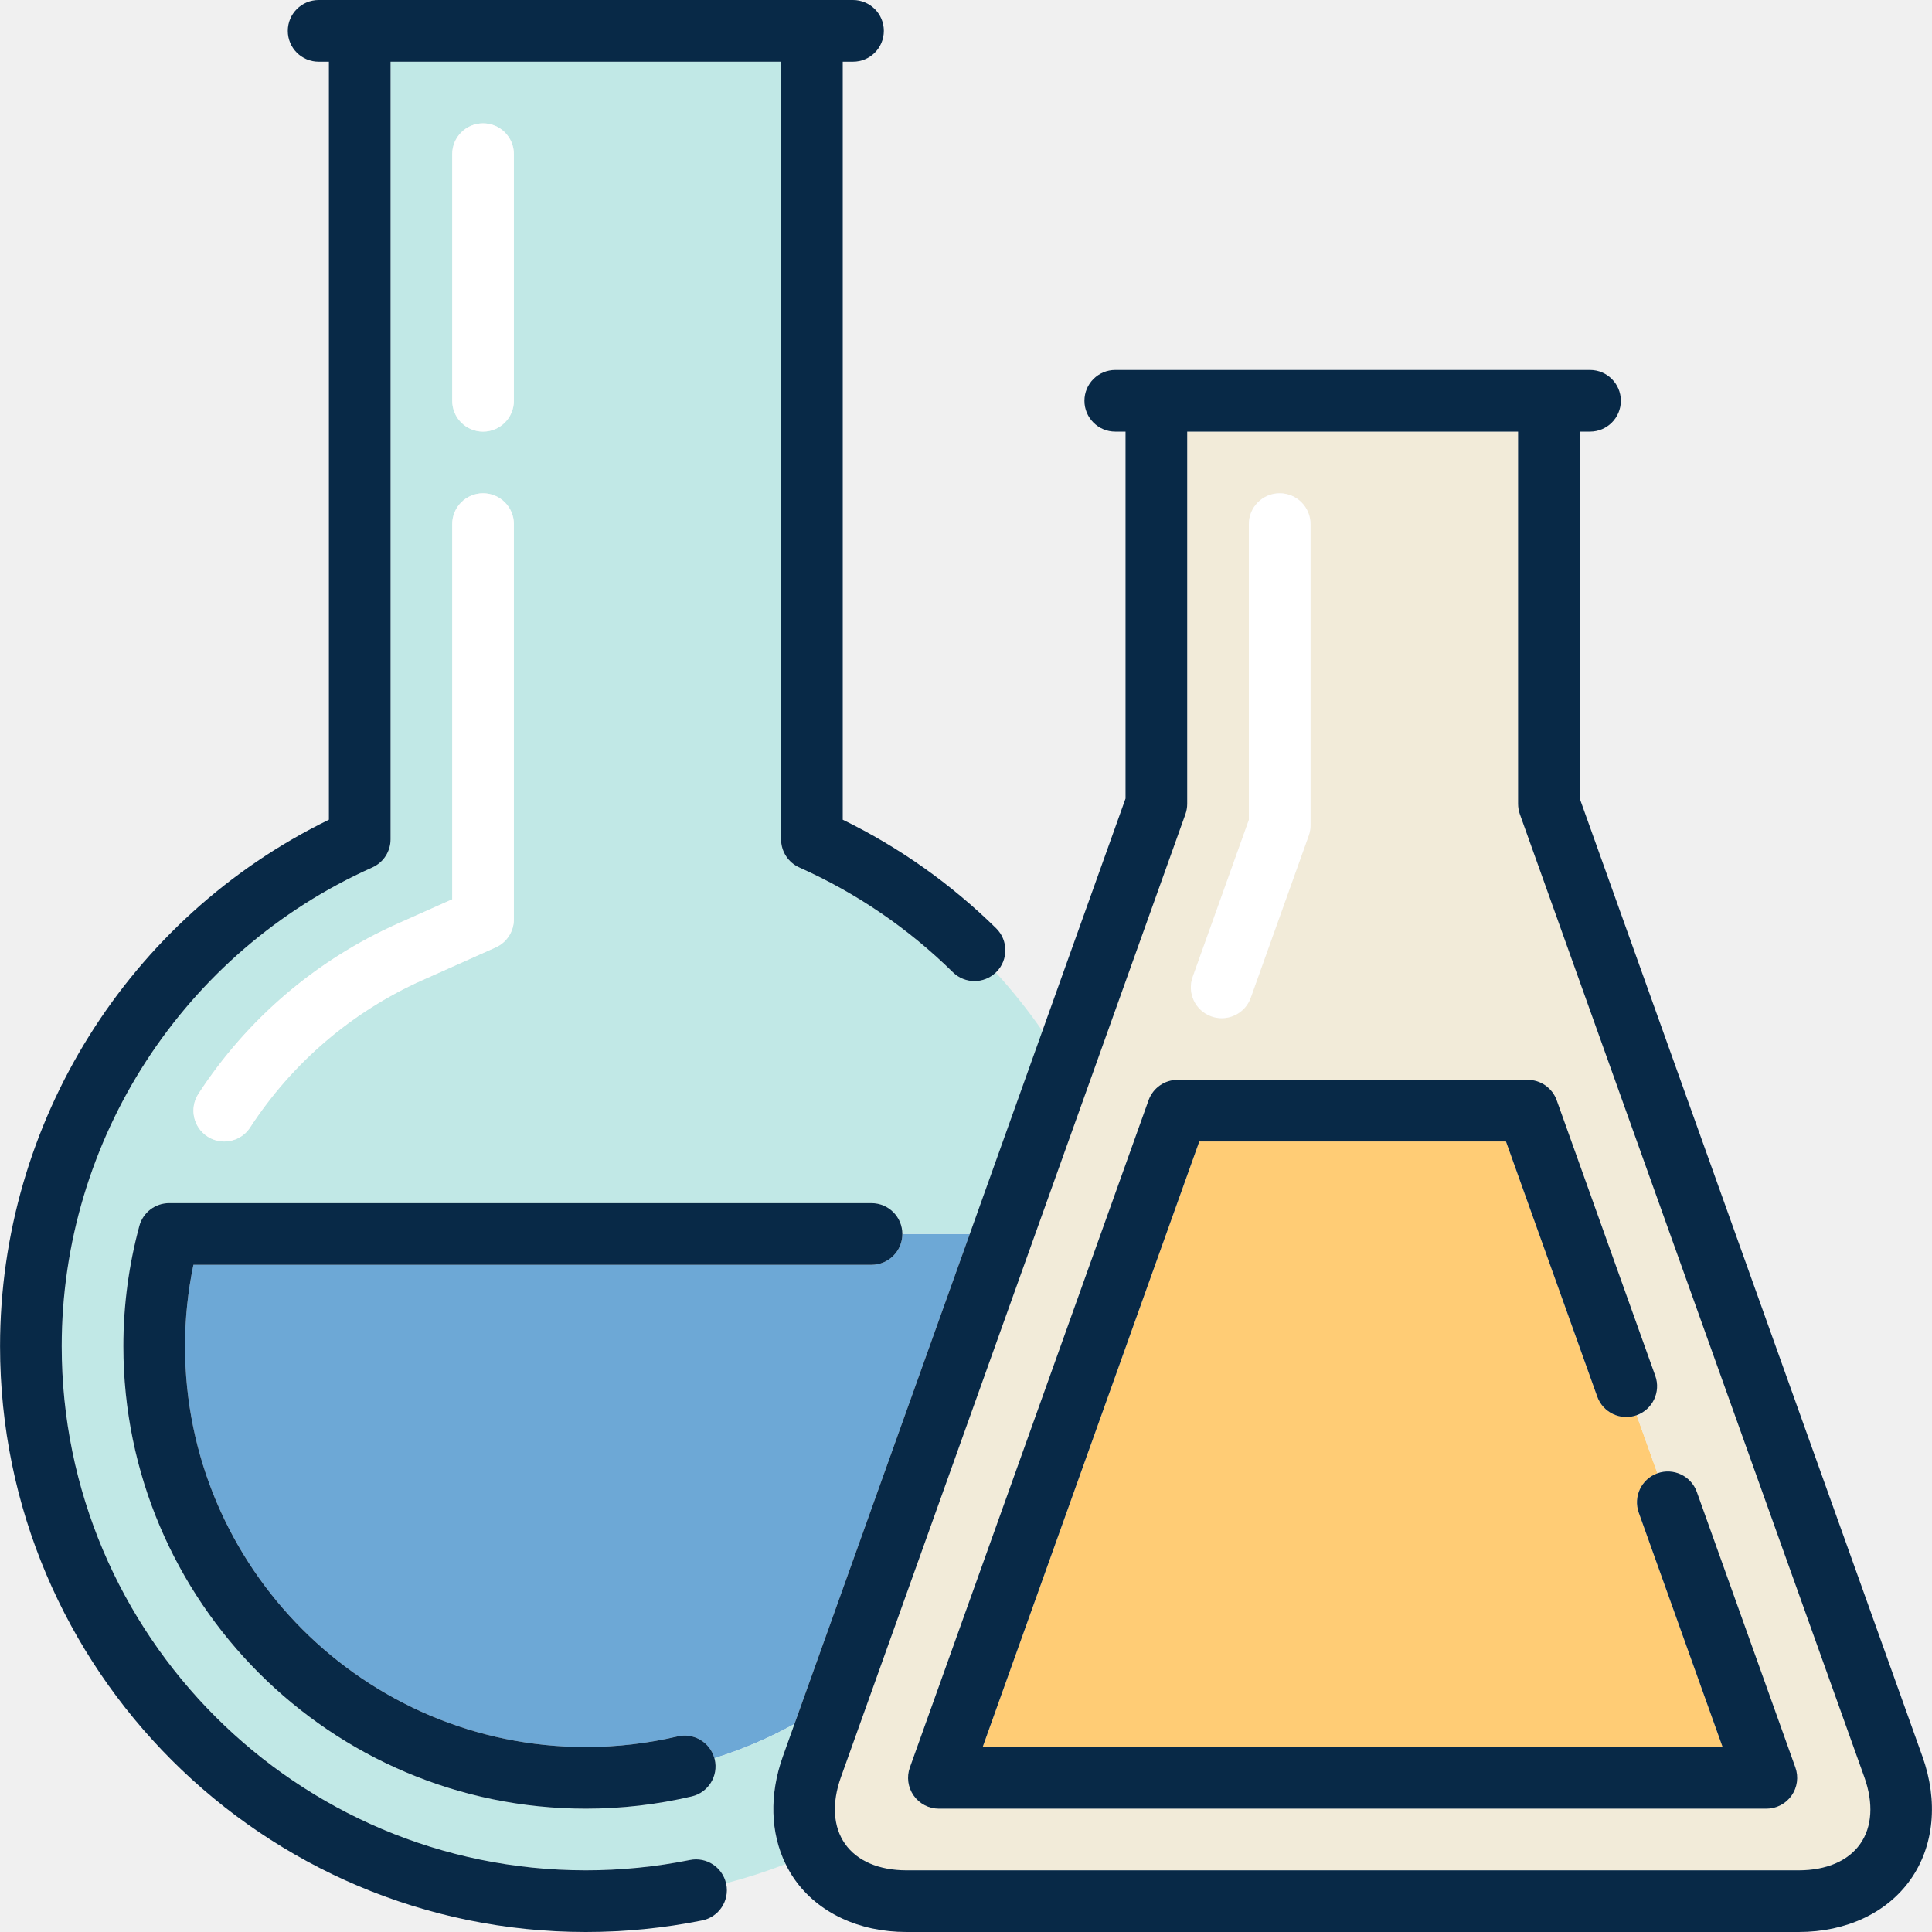
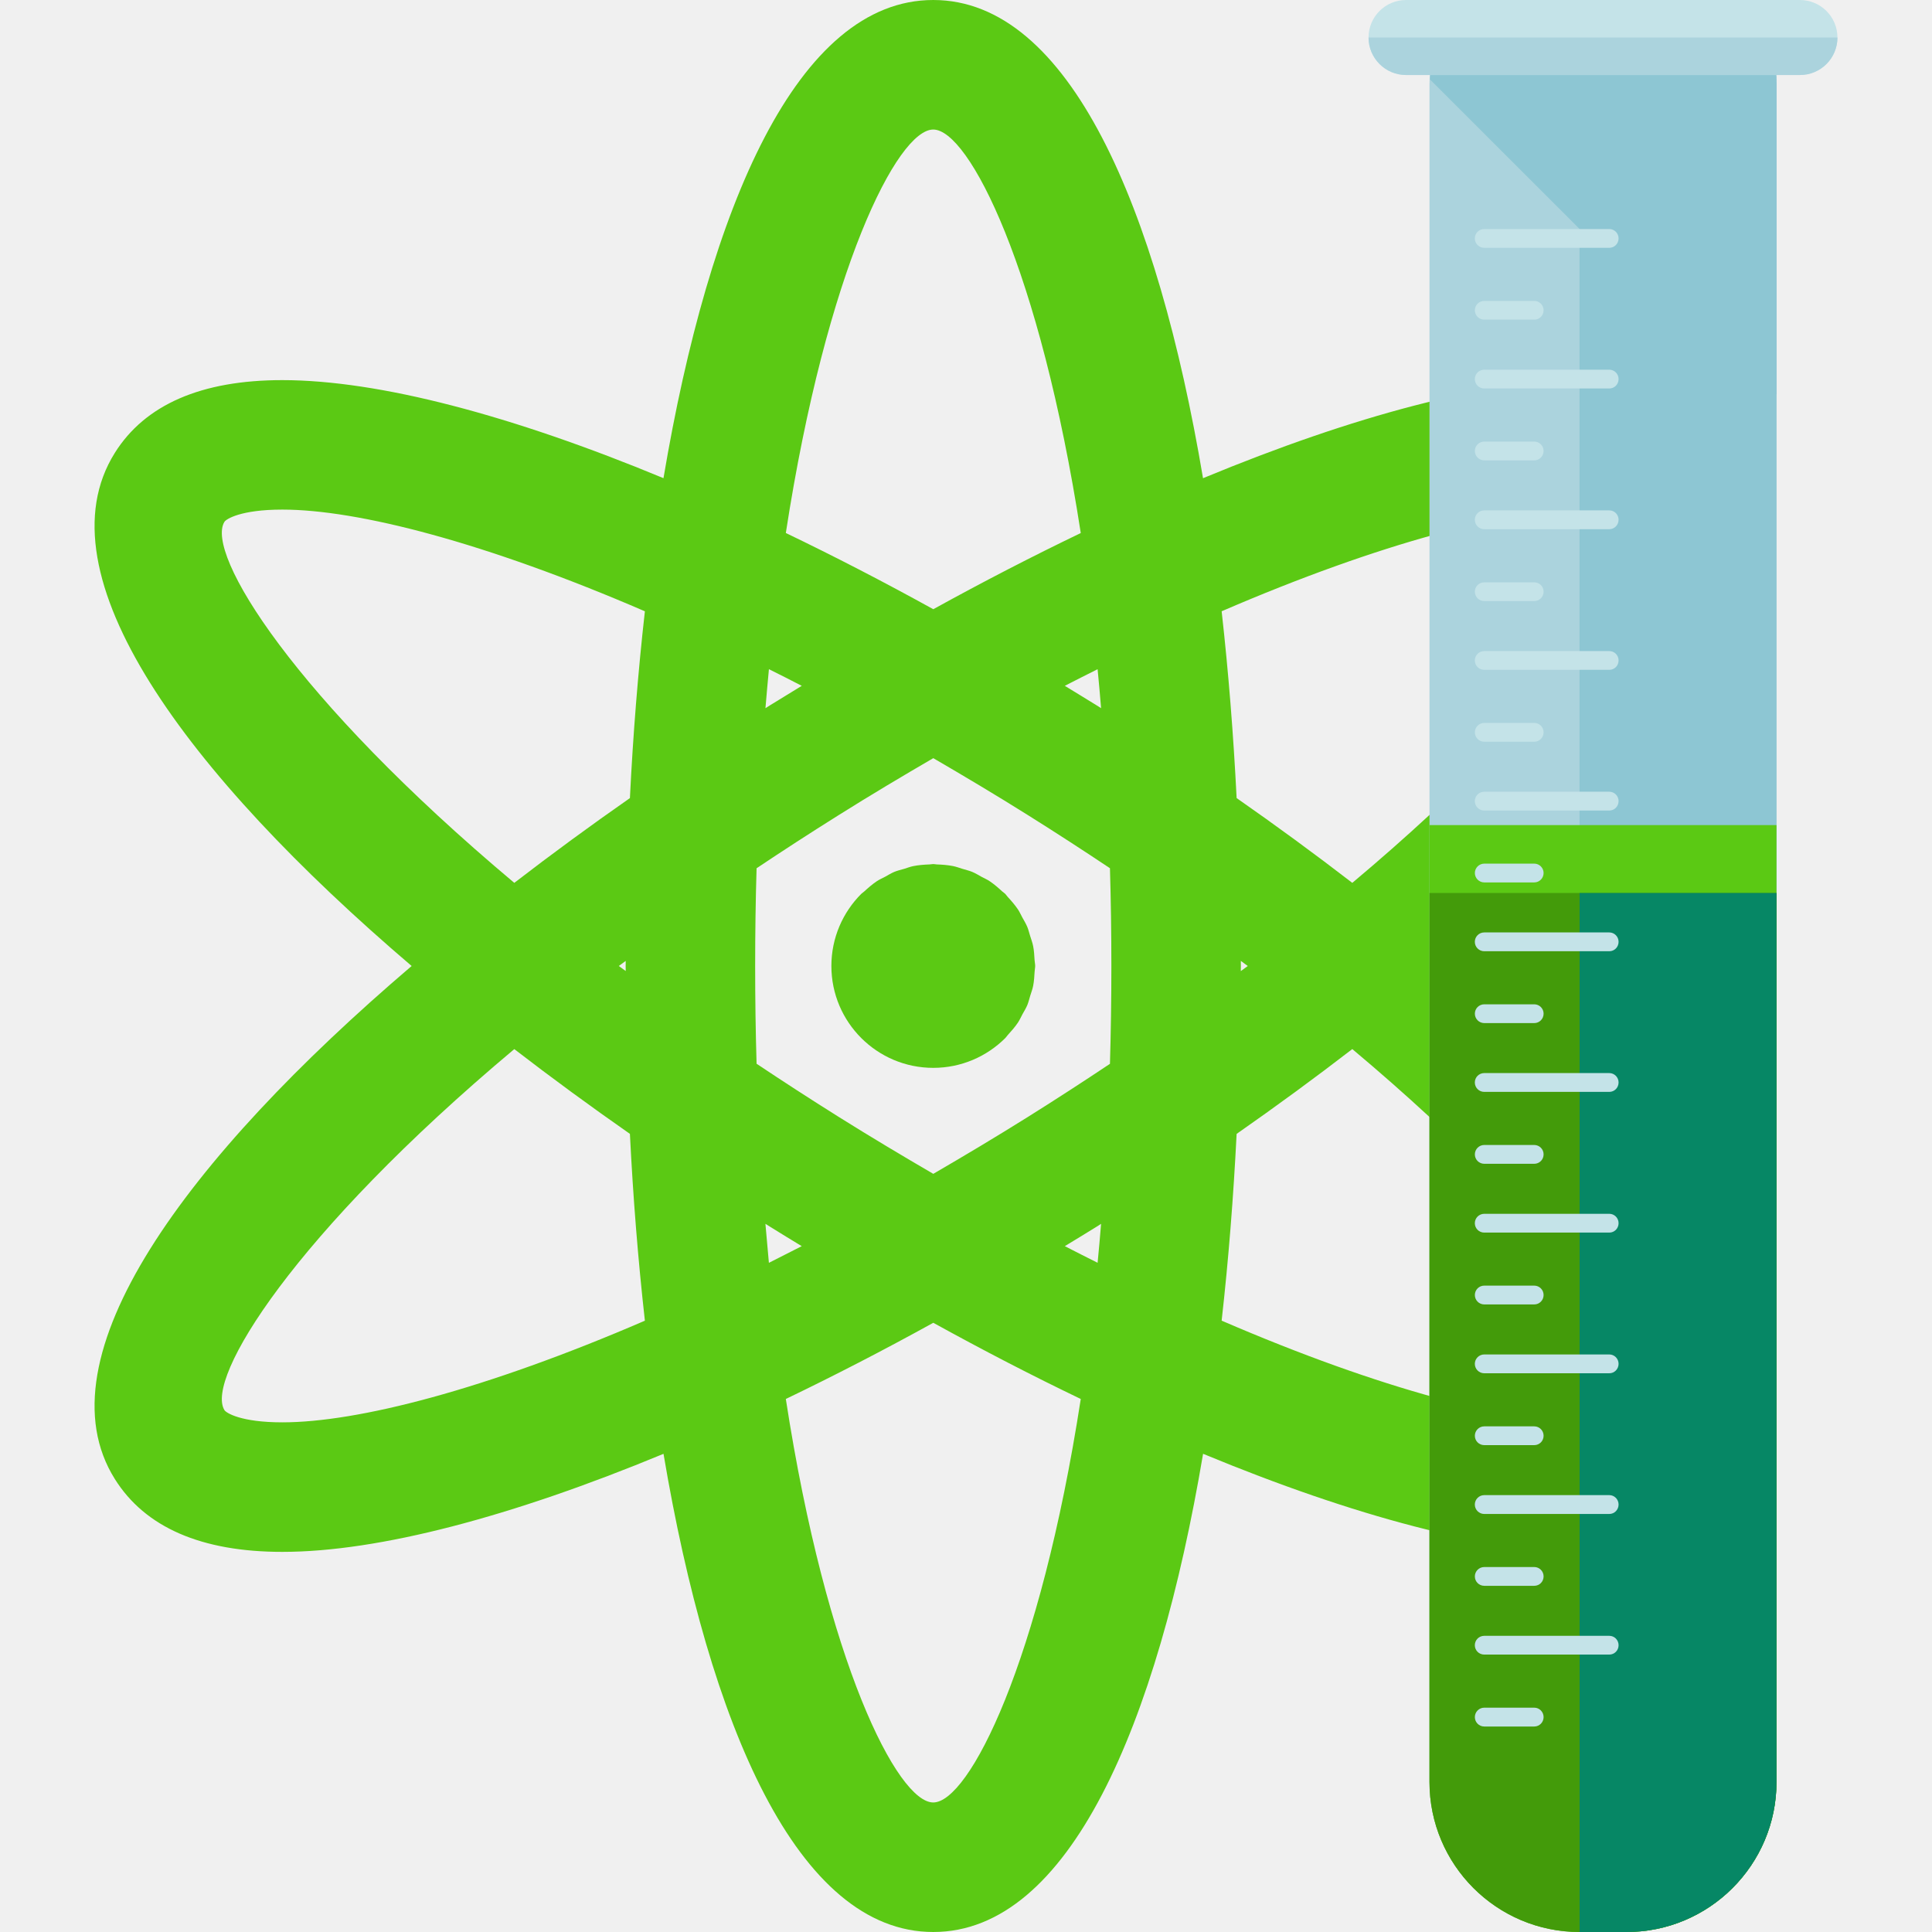
- <svg xmlns="http://www.w3.org/2000/svg" height="800px" width="800px" version="1.1" id="Capa_1" viewBox="0 0 470 470" xml:space="preserve">
+ <svg xmlns="http://www.w3.org/2000/svg" height="800px" width="800px" version="1.1" id="Layer_1" viewBox="0 0 504.123 504.123" xml:space="preserve">
  <g>
-     <path style="fill:#FFCC75;" d="M388.56,339.749l-22.199-62.056h-74.605L239.059,425h179.998l-20.393-57.004   c-1.396-3.9,0.635-8.192,4.534-9.588l-5.052-14.124C394.247,345.681,389.956,343.649,388.56,339.749z" />
-     <path style="fill:#F2EBD9;" d="M369.744,198.085c-0.29-0.811-0.438-1.666-0.438-2.526V105h-80.494v90.559   c0,0.861-0.148,1.715-0.438,2.526L204.575,432.33c-2.266,6.334-1.907,12.104,1.01,16.247S213.814,455,220.542,455h217.033   c6.728,0,12.04-2.281,14.957-6.423s3.275-9.912,1.01-16.247L369.744,198.085z M290.144,237.667l13.667-38.205V127.5   c0-4.142,3.357-7.5,7.5-7.5s7.5,3.358,7.5,7.5v73.264c0,0.861-0.148,1.715-0.438,2.526l-14.105,39.43   c-1.097,3.065-3.982,4.976-7.062,4.976c-0.839,0-1.691-0.142-2.526-0.44C290.779,245.86,288.749,241.567,290.144,237.667z    M435.838,436.819c-1.405,1.995-3.692,3.181-6.132,3.181H228.411c-2.439,0-4.727-1.187-6.132-3.181   c-1.404-1.995-1.752-4.548-0.93-6.845l58.063-162.307c1.066-2.983,3.894-4.974,7.062-4.974h85.17c3.168,0,5.995,1.991,7.062,4.974   l23.979,67.029c1.396,3.9-0.635,8.193-4.535,9.588c-0.001,0,5.051,14.124,5.051,14.124c3.902-1.395,8.193,0.634,9.589,4.535   l23.979,67.03C437.59,432.271,437.243,434.824,435.838,436.819z" />
-     <path style="fill:#6DA8D6;" d="M219.518,300.192c0,4.142-3.358,7.5-7.5,7.5l-164.964-0.003c-1.356,6.511-2.042,13.152-2.042,19.811   c0,53.762,43.738,97.5,97.5,97.5c7.544,0,15.06-0.869,22.339-2.582c3.938-0.927,7.872,1.439,8.939,5.305   c6.816-2.133,13.34-4.931,19.485-8.339l42.64-119.194C235.916,300.19,219.518,300.19,219.518,300.192z" />
-     <path style="fill:#C1E8E6;" d="M190.452,427.277l2.824-7.894c-6.145,3.409-12.669,6.207-19.485,8.339   c0.026,0.093,0.058,0.182,0.08,0.277c0.949,4.032-1.551,8.07-5.582,9.019c-8.405,1.979-17.077,2.981-25.776,2.981   c-62.032,0-112.5-50.467-112.5-112.5c0-9.881,1.308-19.729,3.887-29.268c0.885-3.271,3.853-5.542,7.24-5.542l170.879,0.003   c4.142,0,7.499,3.356,7.5,7.498h16.397l17.667-49.386c-3.457-4.998-7.246-9.746-11.328-14.224   c-1.448,1.388-3.313,2.092-5.185,2.092c-1.897,0-3.796-0.715-5.256-2.15c-10.905-10.713-23.476-19.29-37.36-25.491   c-2.702-1.207-4.441-3.889-4.441-6.848V15h-95v189.182c0,2.959-1.739,5.641-4.441,6.848c-45.9,20.503-75.559,66.221-75.559,116.471   c0,70.304,57.196,127.5,127.5,127.5c8.527,0,17.05-0.846,25.331-2.515c3.989-0.804,7.866,1.72,8.78,5.656   c4.949-1.289,9.79-2.846,14.502-4.667C187.411,445.893,187.122,436.584,190.452,427.277z M110.012,37.5c0-4.142,3.357-7.5,7.5-7.5   s7.5,3.358,7.5,7.5v60c0,4.142-3.357,7.5-7.5,7.5s-7.5-3.358-7.5-7.5V37.5z M48.273,266.096   c11.865-18.217,28.606-32.522,48.416-41.371l13.323-5.951V127.5c0-4.142,3.357-7.5,7.5-7.5s7.5,3.358,7.5,7.5v96.138   c0,2.959-1.739,5.641-4.441,6.848l-17.765,7.936c-17.167,7.668-31.679,20.068-41.965,35.861c-1.438,2.207-3.84,3.408-6.291,3.408   c-1.403,0-2.823-0.394-4.087-1.216C46.993,274.213,46.012,269.566,48.273,266.096z" />
-     <path style="fill:#082947;" d="M467.665,427.277l-83.359-233.02V105h2.5c4.143,0,7.5-3.358,7.5-7.5s-3.357-7.5-7.5-7.5H271.311   c-4.143,0-7.5,3.358-7.5,7.5s3.357,7.5,7.5,7.5h2.5v89.258l-20.229,56.546l-17.667,49.386l-42.64,119.194l-2.824,7.894   c-3.33,9.307-3.041,18.616,0.673,26.198c0.636,1.298,1.36,2.551,2.196,3.739C199.044,465.34,208.966,470,220.542,470h217.033   c11.576,0,21.498-4.66,27.221-12.786C470.518,449.088,471.564,438.177,467.665,427.277z M452.532,448.577   c-2.917,4.142-8.229,6.423-14.957,6.423H220.542c-6.728,0-12.04-2.281-14.957-6.423s-3.275-9.912-1.01-16.247l83.798-234.245   c0.29-0.811,0.438-1.666,0.438-2.526V105h80.494v90.559c0,0.861,0.148,1.715,0.438,2.526l83.798,234.245   C455.807,438.665,455.449,444.435,452.532,448.577z" />
-     <path style="fill:#FFFFFF;" d="M294.679,247.255c0.835,0.299,1.688,0.44,2.526,0.44c3.079,0,5.965-1.911,7.062-4.976l14.105-39.43   c0.29-0.811,0.438-1.666,0.438-2.526V127.5c0-4.142-3.357-7.5-7.5-7.5s-7.5,3.358-7.5,7.5v71.962l-13.667,38.205   C288.749,241.567,290.779,245.86,294.679,247.255z" />
-     <path style="fill:#082947;" d="M412.788,362.943c-1.396-3.901-5.687-5.93-9.588-4.535c-3.901,1.396-5.931,5.688-4.535,9.588   L419.057,425H239.059l52.696-147.307h74.605l22.199,62.056c1.395,3.9,5.687,5.932,9.586,4.536c3.902-1.396,5.932-5.688,4.537-9.588   l-23.979-67.029c-1.066-2.983-3.894-4.974-7.062-4.974h-85.17c-3.168,0-5.995,1.991-7.062,4.974l-58.063,162.307   c-0.822,2.297-0.475,4.851,0.93,6.845c1.405,1.995,3.692,3.181,6.132,3.181h201.295c2.439,0,4.727-1.187,6.132-3.181   s1.752-4.548,0.93-6.845L412.788,362.943z" />
-     <path style="fill:#FFFFFF;" d="M50.464,276.474c1.264,0.823,2.684,1.216,4.087,1.216c2.451,0,4.854-1.201,6.291-3.408   c10.286-15.792,24.798-28.193,41.965-35.861l17.765-7.936c2.702-1.207,4.441-3.889,4.441-6.848V127.5c0-4.142-3.357-7.5-7.5-7.5   s-7.5,3.358-7.5,7.5v91.274l-13.323,5.951c-19.81,8.848-36.551,23.154-48.416,41.371C46.012,269.566,46.993,274.213,50.464,276.474   z" />
-     <path style="fill:#FFFFFF;" d="M117.512,105c4.143,0,7.5-3.358,7.5-7.5v-60c0-4.142-3.357-7.5-7.5-7.5s-7.5,3.358-7.5,7.5v60   C110.012,101.642,113.37,105,117.512,105z" />
-     <path style="fill:#082947;" d="M167.844,452.485c-8.281,1.668-16.804,2.515-25.331,2.515c-70.304,0-127.5-57.196-127.5-127.5   c0-50.25,29.658-95.967,75.559-116.471c2.702-1.207,4.441-3.889,4.441-6.848V15h95v189.182c0,2.959,1.739,5.641,4.441,6.848   c13.885,6.202,26.455,14.778,37.36,25.491c1.46,1.435,3.358,2.15,5.256,2.15c1.871,0,3.737-0.703,5.185-2.092   c0.055-0.052,0.113-0.098,0.166-0.152c2.902-2.955,2.86-7.704-0.095-10.606c-11.012-10.817-23.545-19.687-37.313-26.412V15h2.5   c4.143,0,7.5-3.358,7.5-7.5s-3.357-7.5-7.5-7.5h-130c-4.143,0-7.5,3.358-7.5,7.5s3.357,7.5,7.5,7.5h2.5v184.41   c-48.759,23.822-80,73.569-80,128.09c0,78.575,63.925,142.5,142.5,142.5c9.521,0,19.04-0.945,28.294-2.811   c4.061-0.818,6.689-4.773,5.871-8.833c-0.015-0.073-0.038-0.142-0.054-0.214C175.709,454.206,171.832,451.681,167.844,452.485z" />
-     <path style="fill:#082947;" d="M164.851,422.418c-7.279,1.713-14.795,2.582-22.339,2.582c-53.762,0-97.5-43.738-97.5-97.5   c0-6.658,0.686-13.299,2.042-19.811l164.964,0.003c4.142,0,7.5-3.358,7.5-7.5c-0.001-4.144-3.358-7.5-7.5-7.5l-170.879-0.003   c-3.388,0-6.355,2.272-7.24,5.542c-2.579,9.54-3.887,19.387-3.887,29.268c0,62.033,50.468,112.5,112.5,112.5   c8.699,0,17.371-1.003,25.776-2.981c4.031-0.949,6.531-4.987,5.582-9.019c-0.022-0.095-0.054-0.184-0.08-0.277   C172.723,423.857,168.79,421.491,164.851,422.418z" />
+     <path style="fill:#5BC914;" d="M379.649,252.062c58.88-50.263,97.319-102.187,77.462-133.876   c-7.908-12.619-22.615-18.999-43.709-18.999c-25.214,0-59.983,9.216-99.493,25.592C301.975,53.988,278.958,0,243.512,0   c-35.43,0-58.447,53.988-70.388,124.77c-39.495-16.376-74.264-25.584-99.462-25.584c-21.11,0-35.816,6.388-43.709,18.999   c-19.858,31.689,18.574,83.614,77.454,133.876c-58.88,50.239-97.327,102.172-77.446,133.86   c7.908,12.635,22.599,19.015,43.709,19.015c25.198,0,59.951-9.216,99.462-25.584l0,0l0,0   c11.941,70.782,34.958,124.77,70.388,124.77c35.446,0,58.463-53.988,70.404-124.778c39.511,16.376,74.279,25.592,99.478,25.592   c21.11,0,35.816-6.388,43.725-19.015C476.976,354.233,438.529,302.308,379.649,252.062z M413.402,132.97   c10.878,0,14.643,2.489,15.076,3.151c5.12,8.2-17.952,45.852-75.618,94.247c-9.752-7.515-19.858-14.919-30.184-22.126   c-0.827-16.51-2.127-32.863-3.907-48.742C360.532,141.477,393.772,132.97,413.402,132.97z M200.638,174.616   c2.844,1.41,5.695,2.844,8.57,4.34c-2.773,1.709-5.537,3.371-8.326,5.104c-0.386,0.244-0.772,0.488-1.15,0.733   C200.024,181.335,200.315,177.948,200.638,174.616z M163.27,250.738c0,0.449-0.016,0.882-0.016,1.323   c0,0.433,0.016,0.874,0.016,1.308l0,0l0,0c-0.583-0.433-1.213-0.874-1.804-1.308C162.049,251.62,162.679,251.179,163.27,250.738z    M199.724,319.338c0.402,0.236,0.788,0.488,1.182,0.74c2.773,1.741,5.522,3.395,8.294,5.088c-2.891,1.481-5.742,2.93-8.57,4.348   C200.315,326.168,200.024,322.781,199.724,319.338z M218.865,291.446c-7.428-4.655-14.572-9.287-21.449-13.879l0,0l0,0   c-0.244-8.255-0.37-16.754-0.37-25.505s0.126-17.25,0.37-25.505l0,0l0,0c6.861-4.584,13.997-9.216,21.417-13.863   c8.381-5.262,16.597-10.153,24.694-14.864c8.09,4.71,16.305,9.602,24.694,14.864c7.412,4.647,14.541,9.271,21.402,13.856l0,0l0,0   c0.244,8.255,0.37,16.762,0.37,25.513c0,8.751-0.126,17.258-0.37,25.513l0,0v0.008c-6.861,4.584-13.997,9.208-21.417,13.863   c-8.381,5.246-16.581,10.138-24.678,14.848C235.438,301.584,227.239,296.692,218.865,291.446z M286.402,174.616   c0.323,3.332,0.63,6.727,0.906,10.169c-0.386-0.228-0.772-0.488-1.142-0.725c-2.788-1.741-5.553-3.403-8.326-5.104   C280.731,177.467,283.574,176.033,286.402,174.616z M286.158,320.079c0.386-0.244,0.772-0.488,1.15-0.74   c-0.276,3.45-0.583,6.829-0.906,10.161c-2.828-1.41-5.664-2.851-8.554-4.34C280.62,323.466,283.393,321.812,286.158,320.079z    M323.77,253.393c0-0.449,0.016-0.882,0.016-1.331s-0.016-0.89-0.016-1.339c0.583,0.449,1.229,0.89,1.812,1.339   C325.007,252.503,324.361,252.952,323.77,253.393z M243.512,33.8c9.295,0,27.845,36.32,38.495,105.291   c-12.556,6.034-25.419,12.666-38.479,19.873c-13.06-7.215-25.923-13.848-38.479-19.889C215.683,70.12,234.233,33.8,243.512,33.8z    M58.578,136.137c0.433-0.677,4.198-3.167,15.092-3.167c19.614,0,52.862,8.507,94.602,26.537l0,0l0,0   c-1.788,15.88-3.096,32.248-3.907,48.742c-10.327,7.207-20.417,14.604-30.169,22.118C76.529,181.981,53.45,144.321,58.578,136.137z    M58.578,367.97c-5.12-8.184,17.936-45.836,75.618-94.224c9.752,7.515,19.85,14.911,30.169,22.118   c0.819,16.51,2.127,32.863,3.907,48.75c-41.74,18.015-74.988,26.522-94.602,26.522C62.792,371.137,59.003,368.648,58.578,367.97z    M243.512,470.323c-9.279,0-27.829-36.32-38.463-105.283c12.556-6.042,25.419-12.674,38.479-19.881   c13.06,7.207,25.907,13.848,38.463,19.873l0,0h0.016C271.357,434.003,252.807,470.323,243.512,470.323z M428.478,367.97   c-0.433,0.677-4.214,3.167-15.092,3.167c-19.614,0-52.862-8.507-94.618-26.537c1.788-15.88,3.08-32.224,3.907-48.727   c10.327-7.215,20.433-14.612,30.184-22.134C410.542,322.135,433.622,359.786,428.478,367.97z" />
+     <path style="fill:#5BC914;" d="M265.623,266.815c0.449-0.677,0.756-1.402,1.142-2.111c0.449-0.819,0.953-1.615,1.308-2.473   c0.323-0.803,0.504-1.615,0.756-2.434c0.26-0.843,0.583-1.678,0.756-2.56c0.244-1.237,0.307-2.481,0.386-3.749   c0.016-0.48,0.142-0.937,0.142-1.434c0-0.52-0.126-1.016-0.158-1.536c-0.079-1.213-0.126-2.434-0.37-3.631   c-0.181-0.922-0.504-1.788-0.788-2.678c-0.244-0.772-0.417-1.552-0.725-2.308c-0.37-0.906-0.89-1.733-1.355-2.584   c-0.37-0.677-0.662-1.371-1.095-2.016c-0.803-1.182-1.741-2.261-2.71-3.308c-0.213-0.236-0.37-0.504-0.599-0.74   c-0.244-0.244-0.52-0.41-0.788-0.638c-1.032-0.953-2.095-1.875-3.261-2.662c-0.677-0.465-1.434-0.78-2.15-1.166   c-0.803-0.441-1.568-0.929-2.434-1.284c-0.819-0.339-1.678-0.52-2.521-0.788c-0.819-0.244-1.599-0.551-2.458-0.725   c-1.402-0.276-2.844-0.386-4.277-0.433c-0.307-0.016-0.599-0.095-0.906-0.095c-0.323,0-0.63,0.087-0.969,0.095   c-1.418,0.055-2.812,0.158-4.214,0.433c-0.843,0.165-1.615,0.48-2.434,0.725c-0.843,0.244-1.725,0.449-2.552,0.788   c-0.843,0.354-1.599,0.835-2.402,1.276c-0.74,0.386-1.489,0.709-2.182,1.174c-1.166,0.788-2.229,1.709-3.261,2.662   c-0.244,0.228-0.536,0.394-0.788,0.638l0,0c-4.797,4.813-7.782,11.461-7.782,18.802c0,14.675,11.91,26.585,26.585,26.585   c7.341,0,13.982-2.977,18.802-7.782l0,0c0.244-0.244,0.402-0.52,0.63-0.772C263.898,269.052,264.835,267.989,265.623,266.815z" />
+   </g>
+   <path style="fill:#ABD3DD;" d="M463.546,464.967c0,21.63-17.542,39.156-39.14,39.156h-12.249c-21.622,0-39.156-17.526-39.156-39.156  V22.024C373.001,0.41,390.535,0,412.157,0h12.249c21.599,0,39.14,0.41,39.14,22.024V464.967z" />
+   <path style="fill:#8DC6D3;" d="M412.157,0h12.249c21.599,0,39.14,0.41,39.14,22.024v442.943c0,21.63-17.542,39.156-39.14,39.156  h-12.249" />
+   <path style="fill:#5BC914;" d="M373.001,215.292v249.675c0,21.63,17.534,39.156,39.156,39.156h12.249  c21.599,0,39.14-17.526,39.14-39.156V215.292H373.001z" />
+   <path style="fill:#439B0A;" d="M373.001,464.967c0,21.63,17.534,39.156,39.156,39.156h12.249c21.599,0,39.14-17.526,39.14-39.156  V233.015h-90.545V464.967z" />
+   <path style="fill:#068765;" d="M412.157,504.123h12.249c21.599,0,39.14-17.526,39.14-39.156V233.015h-51.381v271.108H412.157z" />
+   <path style="fill:#8DC6D3;" d="M459.387,106.953l4.151-4.151V22.024C463.538,0.41,445.996,0,424.398,0h-12.249  c-21.126,0-38.235,0.528-39.014,20.732L459.387,106.953z" />
+   <path style="fill:#C4E3E8;" d="M479.45,9.783c0,5.411-4.372,9.791-9.783,9.791H366.888c-5.411,0-9.791-4.387-9.791-9.791l0,0  c0-5.396,4.387-9.783,9.791-9.783h102.778C475.078,0,479.45,4.395,479.45,9.783L479.45,9.783z" />
+   <path style="fill:#ABD3DD;" d="M479.45,9.783L479.45,9.783c0,5.411-4.372,9.791-9.783,9.791H366.888  c-5.411,0-9.791-4.387-9.791-9.791l0,0" />
+   <g>
+     <path style="fill:#C4E3E8;" d="M422.342,62.204c0,1.363-1.079,2.458-2.418,2.458H387.29c-1.363,0-2.458-1.095-2.458-2.458l0,0   c0-1.355,1.095-2.442,2.458-2.442h32.634C421.263,59.77,422.342,60.857,422.342,62.204L422.342,62.204z" />
+     <path style="fill:#C4E3E8;" d="M402.776,80.959c0,1.363-1.087,2.45-2.434,2.45h-13.044c-1.363,0-2.458-1.087-2.458-2.45l0,0   c0-1.355,1.095-2.442,2.458-2.442h13.044C401.689,78.525,402.776,79.604,402.776,80.959L402.776,80.959z" />
+     <path style="fill:#C4E3E8;" d="M422.342,98.918c0,1.363-1.079,2.45-2.418,2.45H387.29c-1.363,0-2.458-1.087-2.458-2.45l0,0   c0-1.363,1.095-2.45,2.458-2.45h32.634C421.263,96.469,422.342,97.556,422.342,98.918L422.342,98.918z" />
+     <path style="fill:#C4E3E8;" d="M402.776,117.665c0,1.363-1.087,2.458-2.434,2.458h-13.044c-1.363,0-2.458-1.103-2.458-2.458l0,0   c0-1.355,1.095-2.442,2.458-2.442h13.044C401.689,115.232,402.776,116.319,402.776,117.665L402.776,117.665z" />
+     <path style="fill:#C4E3E8;" d="M422.342,135.625c0,1.355-1.079,2.458-2.418,2.458H387.29c-1.363,0-2.458-1.111-2.458-2.458l0,0   c0-1.355,1.095-2.45,2.458-2.45h32.634C421.263,133.175,422.342,134.27,422.342,135.625L422.342,135.625z" />
+     <path style="fill:#C4E3E8;" d="M402.776,154.38c0,1.378-1.087,2.45-2.434,2.45h-13.044c-1.363,0-2.458-1.071-2.458-2.45l0,0   c0-1.355,1.095-2.426,2.458-2.426h13.044C401.689,151.954,402.776,153.025,402.776,154.38L402.776,154.38z" />
+     <path style="fill:#C4E3E8;" d="M422.342,172.331c0,1.371-1.079,2.45-2.418,2.45H387.29c-1.363,0-2.458-1.079-2.458-2.45l0,0   c0-1.355,1.095-2.442,2.458-2.442h32.634C421.263,169.889,422.342,170.976,422.342,172.331L422.342,172.331z" />
+     <path style="fill:#C4E3E8;" d="M402.776,191.086c0,1.355-1.087,2.458-2.434,2.458h-13.044c-1.363,0-2.458-1.111-2.458-2.458l0,0   c0-1.355,1.095-2.45,2.458-2.45h13.044C401.689,188.637,402.776,189.731,402.776,191.086L402.776,191.086z" />
+     <path style="fill:#C4E3E8;" d="M422.342,209.038c0,1.363-1.079,2.458-2.418,2.458H387.29c-1.363,0-2.458-1.103-2.458-2.458l0,0   c0-1.355,1.095-2.45,2.458-2.45h32.634C421.263,206.596,422.342,207.683,422.342,209.038L422.342,209.038z" />
+     <path style="fill:#C4E3E8;" d="M402.776,227.793c0,1.355-1.087,2.458-2.434,2.458h-13.044c-1.363,0-2.458-1.111-2.458-2.458l0,0   c0-1.331,1.095-2.442,2.458-2.442h13.044C401.689,225.351,402.776,226.462,402.776,227.793L402.776,227.793z" />
+     <path style="fill:#C4E3E8;" d="M422.342,245.76c0,1.347-1.079,2.45-2.418,2.45H387.29c-1.363,0-2.458-1.103-2.458-2.45l0,0   c0-1.363,1.095-2.458,2.458-2.458h32.634C421.263,243.31,422.342,244.397,422.342,245.76L422.342,245.76z" />
+     <path style="fill:#C4E3E8;" d="M402.776,264.499c0,1.363-1.087,2.458-2.434,2.458h-13.044c-1.363,0-2.458-1.103-2.458-2.458l0,0   c0-1.355,1.095-2.442,2.458-2.442h13.044C401.689,262.065,402.776,263.144,402.776,264.499L402.776,264.499z" />
+     <path style="fill:#C4E3E8;" d="M422.342,282.451c0,1.363-1.079,2.458-2.418,2.458H387.29c-1.363,0-2.458-1.095-2.458-2.458l0,0   c0-1.363,1.095-2.45,2.458-2.45h32.634C421.263,280.009,422.342,281.096,422.342,282.451L422.342,282.451z" />
+     <path style="fill:#C4E3E8;" d="M402.776,301.221c0,1.355-1.087,2.45-2.434,2.45h-13.044c-1.363,0-2.458-1.095-2.458-2.45l0,0   c0-1.363,1.095-2.458,2.458-2.458h13.044C401.689,298.772,402.776,299.859,402.776,301.221L402.776,301.221z" />
+     <path style="fill:#C4E3E8;" d="M422.342,319.173c0,1.363-1.079,2.45-2.418,2.45H387.29c-1.363,0-2.458-1.087-2.458-2.45l0,0   c0-1.355,1.095-2.45,2.458-2.45h32.634C421.263,316.723,422.342,317.818,422.342,319.173L422.342,319.173z" />
+     <path style="fill:#C4E3E8;" d="M402.776,337.912c0,1.363-1.087,2.458-2.434,2.458h-13.044c-1.363,0-2.458-1.095-2.458-2.458l0,0   c0-1.363,1.095-2.45,2.458-2.45h13.044C401.689,335.47,402.776,336.557,402.776,337.912L402.776,337.912z" />
+     <path style="fill:#C4E3E8;" d="M422.342,355.872c0,1.355-1.079,2.458-2.418,2.458H387.29c-1.363,0-2.458-1.103-2.458-2.458l0,0   c0-1.347,1.095-2.45,2.458-2.45h32.634C421.263,353.422,422.342,354.525,422.342,355.872L422.342,355.872z" />
+     <path style="fill:#C4E3E8;" d="M402.776,374.634c0,1.363-1.087,2.45-2.434,2.45h-13.044c-1.363,0-2.458-1.087-2.458-2.45l0,0   c0-1.355,1.095-2.45,2.458-2.45h13.044C401.689,372.185,402.776,373.28,402.776,374.634L402.776,374.634z" />
+     <path style="fill:#C4E3E8;" d="M422.342,392.586c0,1.355-1.079,2.458-2.418,2.458H387.29c-1.363,0-2.458-1.103-2.458-2.458l0,0   c0-1.355,1.095-2.458,2.458-2.458h32.634C421.263,390.128,422.342,391.231,422.342,392.586L422.342,392.586z" />
+     <path style="fill:#C4E3E8;" d="M402.776,411.341c0,1.363-1.087,2.45-2.434,2.45h-13.044c-1.363,0-2.458-1.087-2.458-2.45l0,0   c0-1.355,1.095-2.45,2.458-2.45h13.044C401.689,408.891,402.776,409.986,402.776,411.341L402.776,411.341z" />
+     <path style="fill:#C4E3E8;" d="M422.342,429.292c0,1.355-1.079,2.442-2.418,2.442H387.29c-1.363,0-2.458-1.087-2.458-2.442l0,0   c0-1.363,1.095-2.45,2.458-2.45h32.634C421.263,426.843,422.342,427.93,422.342,429.292L422.342,429.292z" />
+     <path style="fill:#C4E3E8;" d="M402.776,448.047c0,1.355-1.087,2.458-2.434,2.458h-13.044c-1.363,0-2.458-1.103-2.458-2.458l0,0   c0-1.355,1.095-2.458,2.458-2.458h13.044C401.689,445.59,402.776,446.692,402.776,448.047L402.776,448.047z" />
  </g>
</svg>
